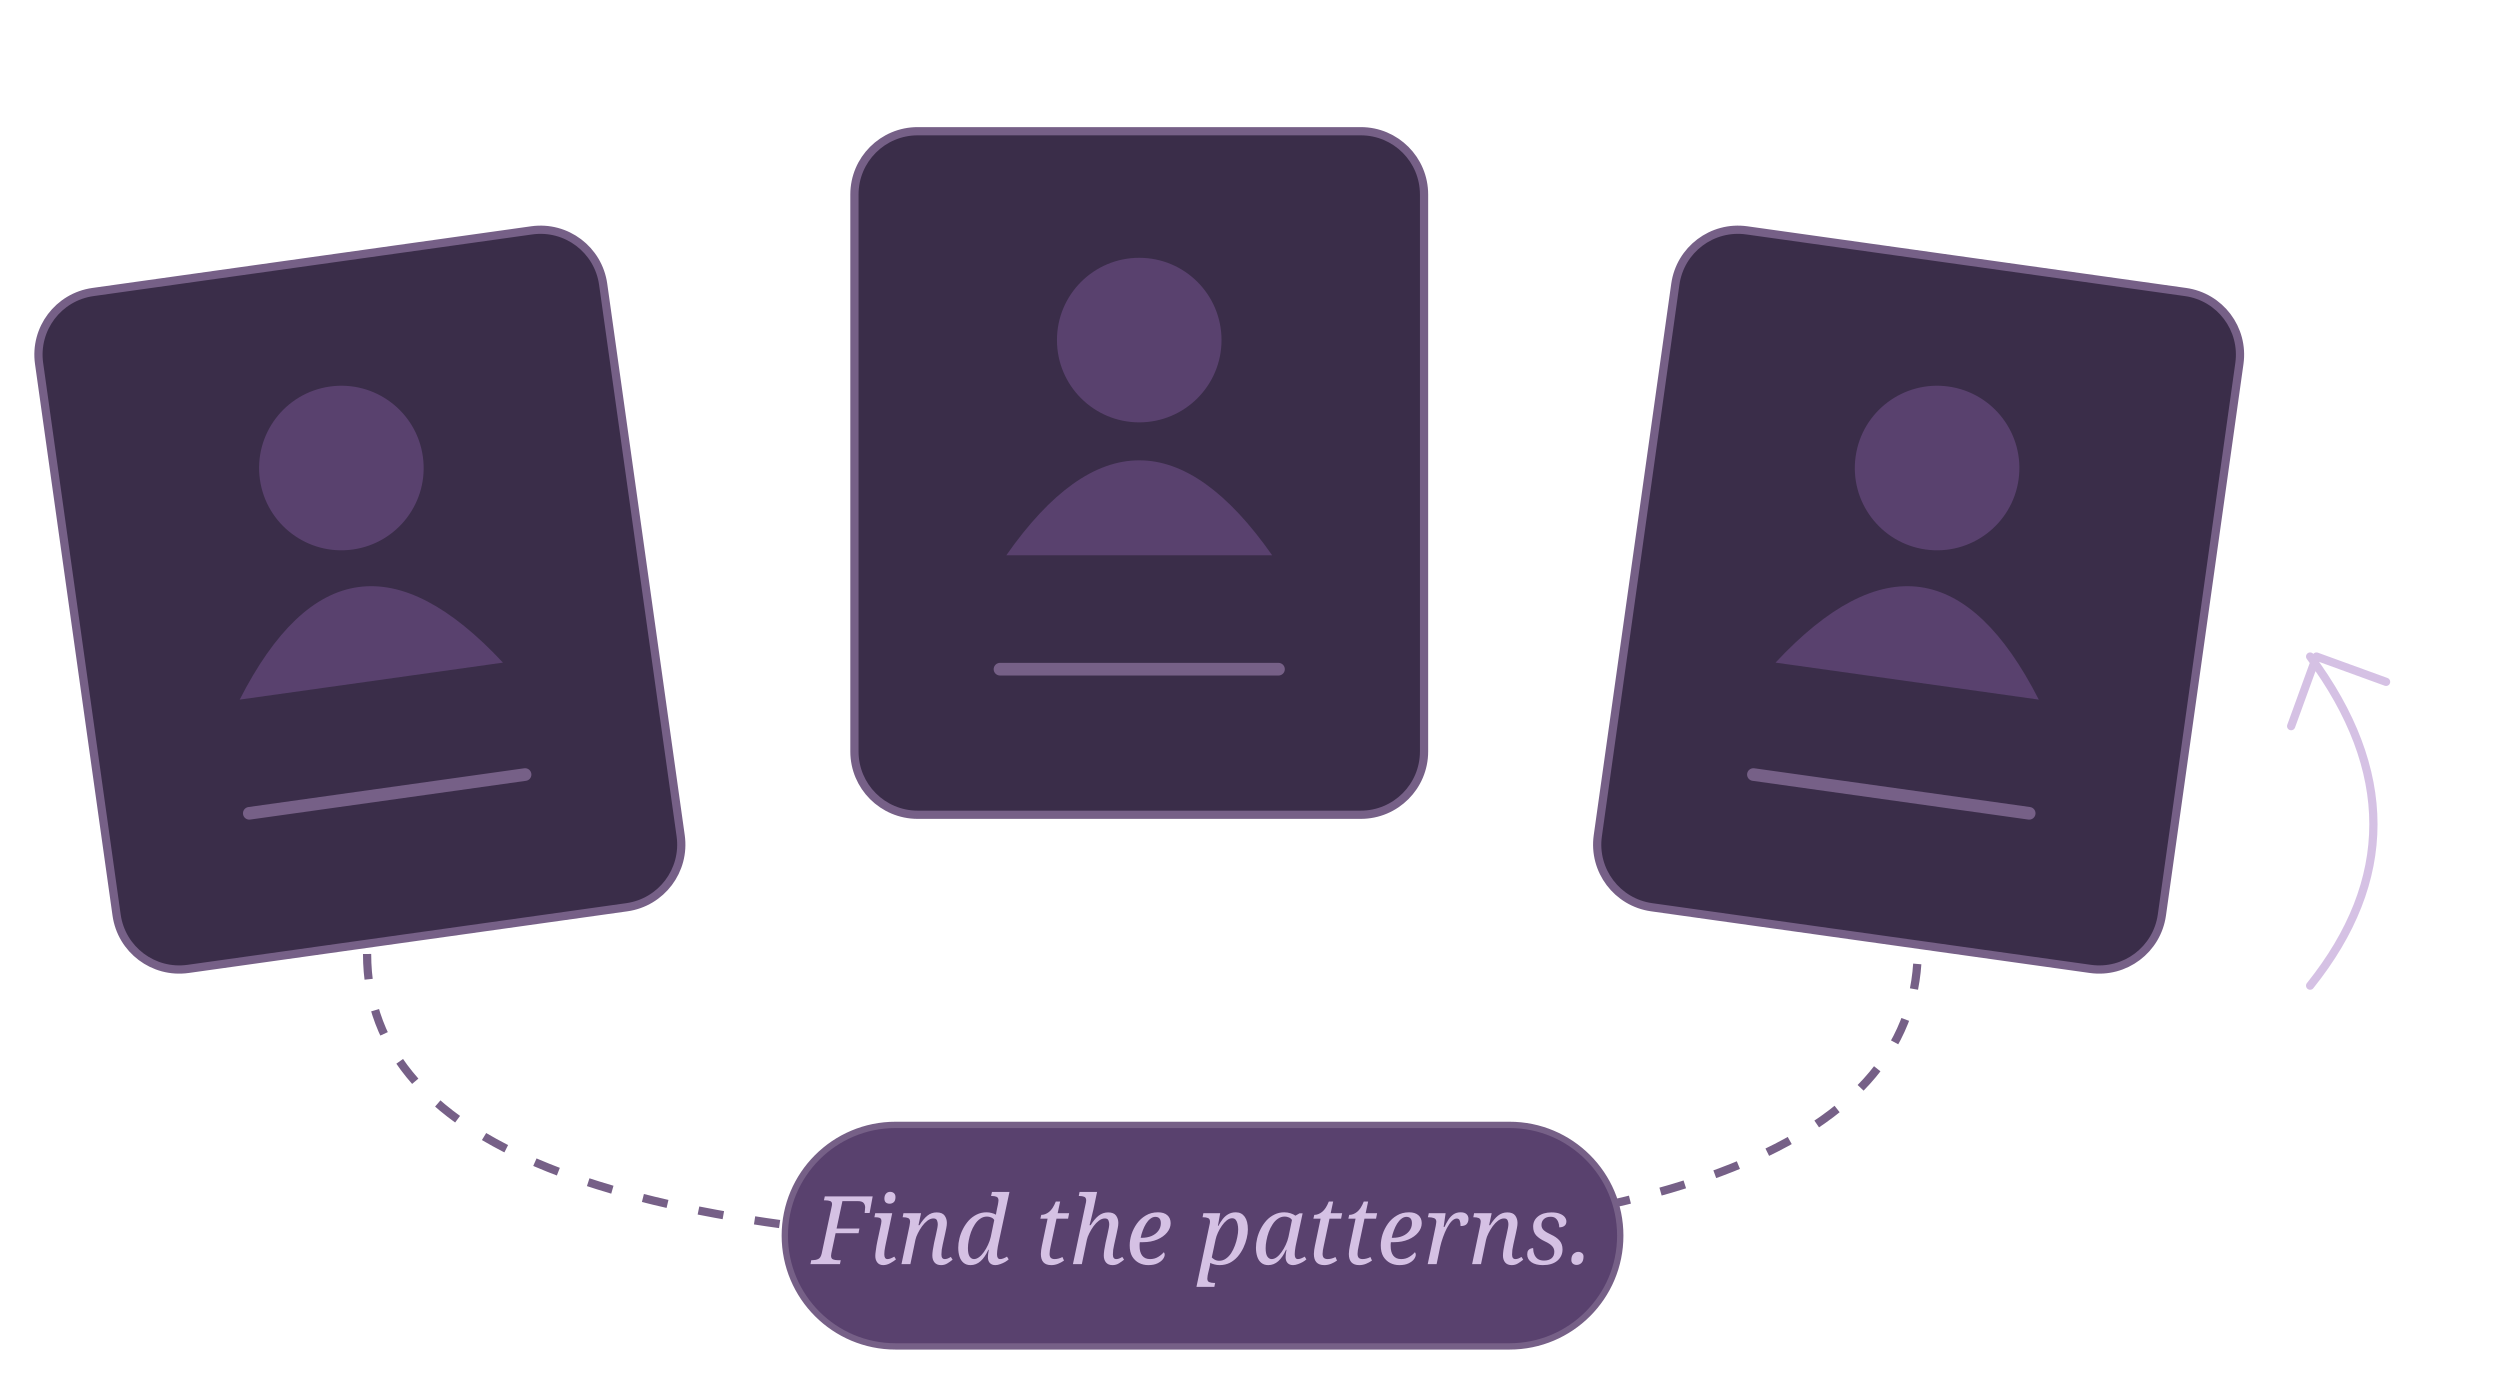
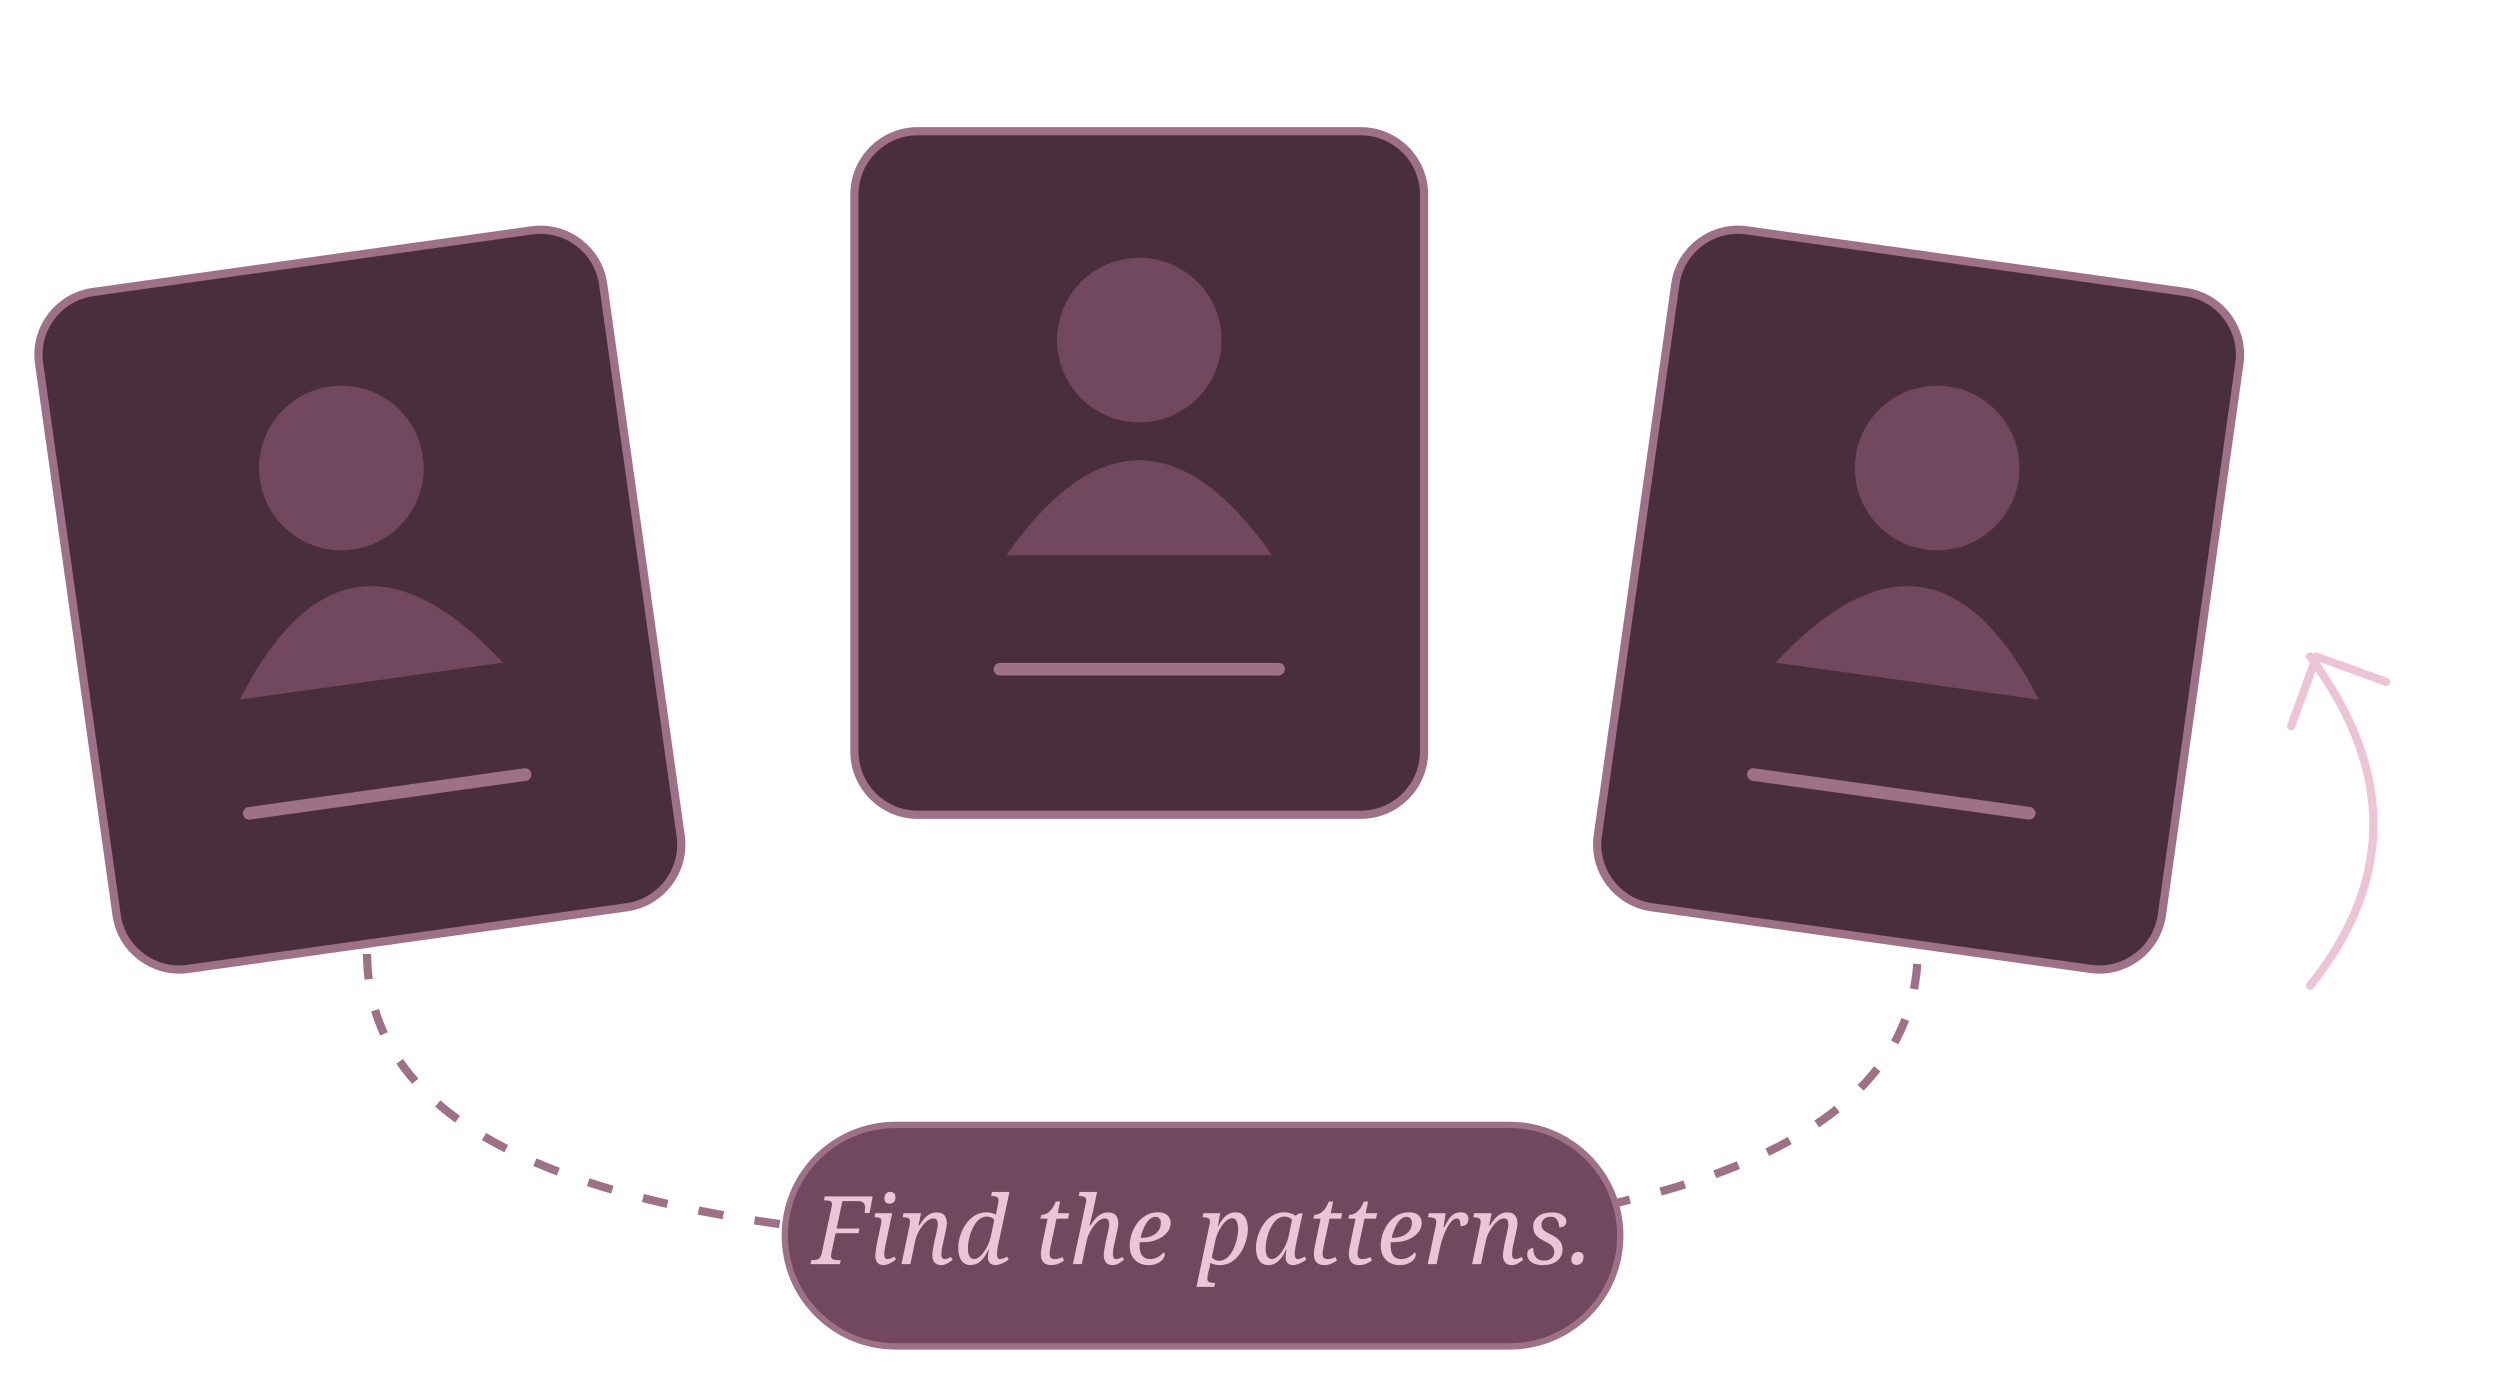
<svg xmlns="http://www.w3.org/2000/svg" width="430" height="240" viewBox="110 50 395 215">
-   <path d="M168 198q0 46 122 46t123-46" fill="none" stroke="#766087" stroke-width="1.3" stroke-dasharray="4 5" />
+   <path d="M168 198q0 46 122 46t123-46" fill="none" stroke="#9e7186" stroke-width="1.3" stroke-dasharray="4 5" />
  <g transform="rotate(-8 167 143)">
-     <rect x="122" y="88" width="90" height="108" rx="10" fill="#3a2d49" stroke="#766087" stroke-width="1.3" />
-     <circle cx="167" cy="121" r="13" fill="#59416e" />
-     <path d="M146 155q21-30 42 0" fill="#59416e" />
-     <path d="M145 173h44" stroke="#766087" stroke-width="2" stroke-linecap="round" />
+     <rect x="122" y="88" width="90" height="108" rx="10" fill="#492f3b" stroke="#9e7186" stroke-width="1.3" />
+     <circle cx="167" cy="121" r="13" fill="#71485d" />
+     <path d="M146 155q21-30 42 0" fill="#71485d" />
+     <path d="M145 173h44" stroke="#9e7186" stroke-width="2" stroke-linecap="round" />
  </g>
  <g transform="rotate(0 290 123)">
-     <rect x="245" y="68" width="90" height="108" rx="10" fill="#3a2d49" stroke="#766087" stroke-width="1.3" />
-     <circle cx="290" cy="101" r="13" fill="#59416e" />
-     <path d="M269 135q21-30 42 0" fill="#59416e" />
-     <path d="M268 153h44" stroke="#766087" stroke-width="2" stroke-linecap="round" />
+     <rect x="245" y="68" width="90" height="108" rx="10" fill="#492f3b" stroke="#9e7186" stroke-width="1.3" />
+     <circle cx="290" cy="101" r="13" fill="#71485d" />
+     <path d="M269 135q21-30 42 0" fill="#71485d" />
+     <path d="M268 153h44" stroke="#9e7186" stroke-width="2" stroke-linecap="round" />
  </g>
  <g transform="rotate(8 413 143)">
-     <rect x="368" y="88" width="90" height="108" rx="10" fill="#3a2d49" stroke="#766087" stroke-width="1.3" />
-     <circle cx="413" cy="121" r="13" fill="#59416e" />
-     <path d="M392 155q21-30 42 0" fill="#59416e" />
-     <path d="M391 173h44" stroke="#766087" stroke-width="2" stroke-linecap="round" />
+     <rect x="368" y="88" width="90" height="108" rx="10" fill="#492f3b" stroke="#9e7186" stroke-width="1.3" />
+     <circle cx="413" cy="121" r="13" fill="#71485d" />
+     <path d="M392 155q21-30 42 0" fill="#71485d" />
+     <path d="M391 173h44" stroke="#9e7186" stroke-width="2" stroke-linecap="round" />
  </g>
-   <rect x="234" y="225" width="132" height="35" rx="17.5" fill="#59416e" stroke="#766087" />
-   <text x="300" y="247" text-anchor="middle" font-family="Georgia,serif" font-size="15" font-style="italic" fill="#d5c1e4">Find the patterns.</text>
-   <path d="M475 151q20 27 0 52m1-52 11 4m-11-4-4 11" fill="none" stroke="#d5c1e4" stroke-width="1.3" stroke-linecap="round" />
+   <rect x="234" y="225" width="132" height="35" rx="17.5" fill="#71485d" stroke="#9e7186" />
+   <text x="300" y="247" text-anchor="middle" font-family="Georgia,serif" font-size="15" font-style="italic" fill="#ecc4d6">Find the patterns.</text>
+   <path d="M475 151q20 27 0 52m1-52 11 4m-11-4-4 11" fill="none" stroke="#ecc4d6" stroke-width="1.3" stroke-linecap="round" />
</svg>
